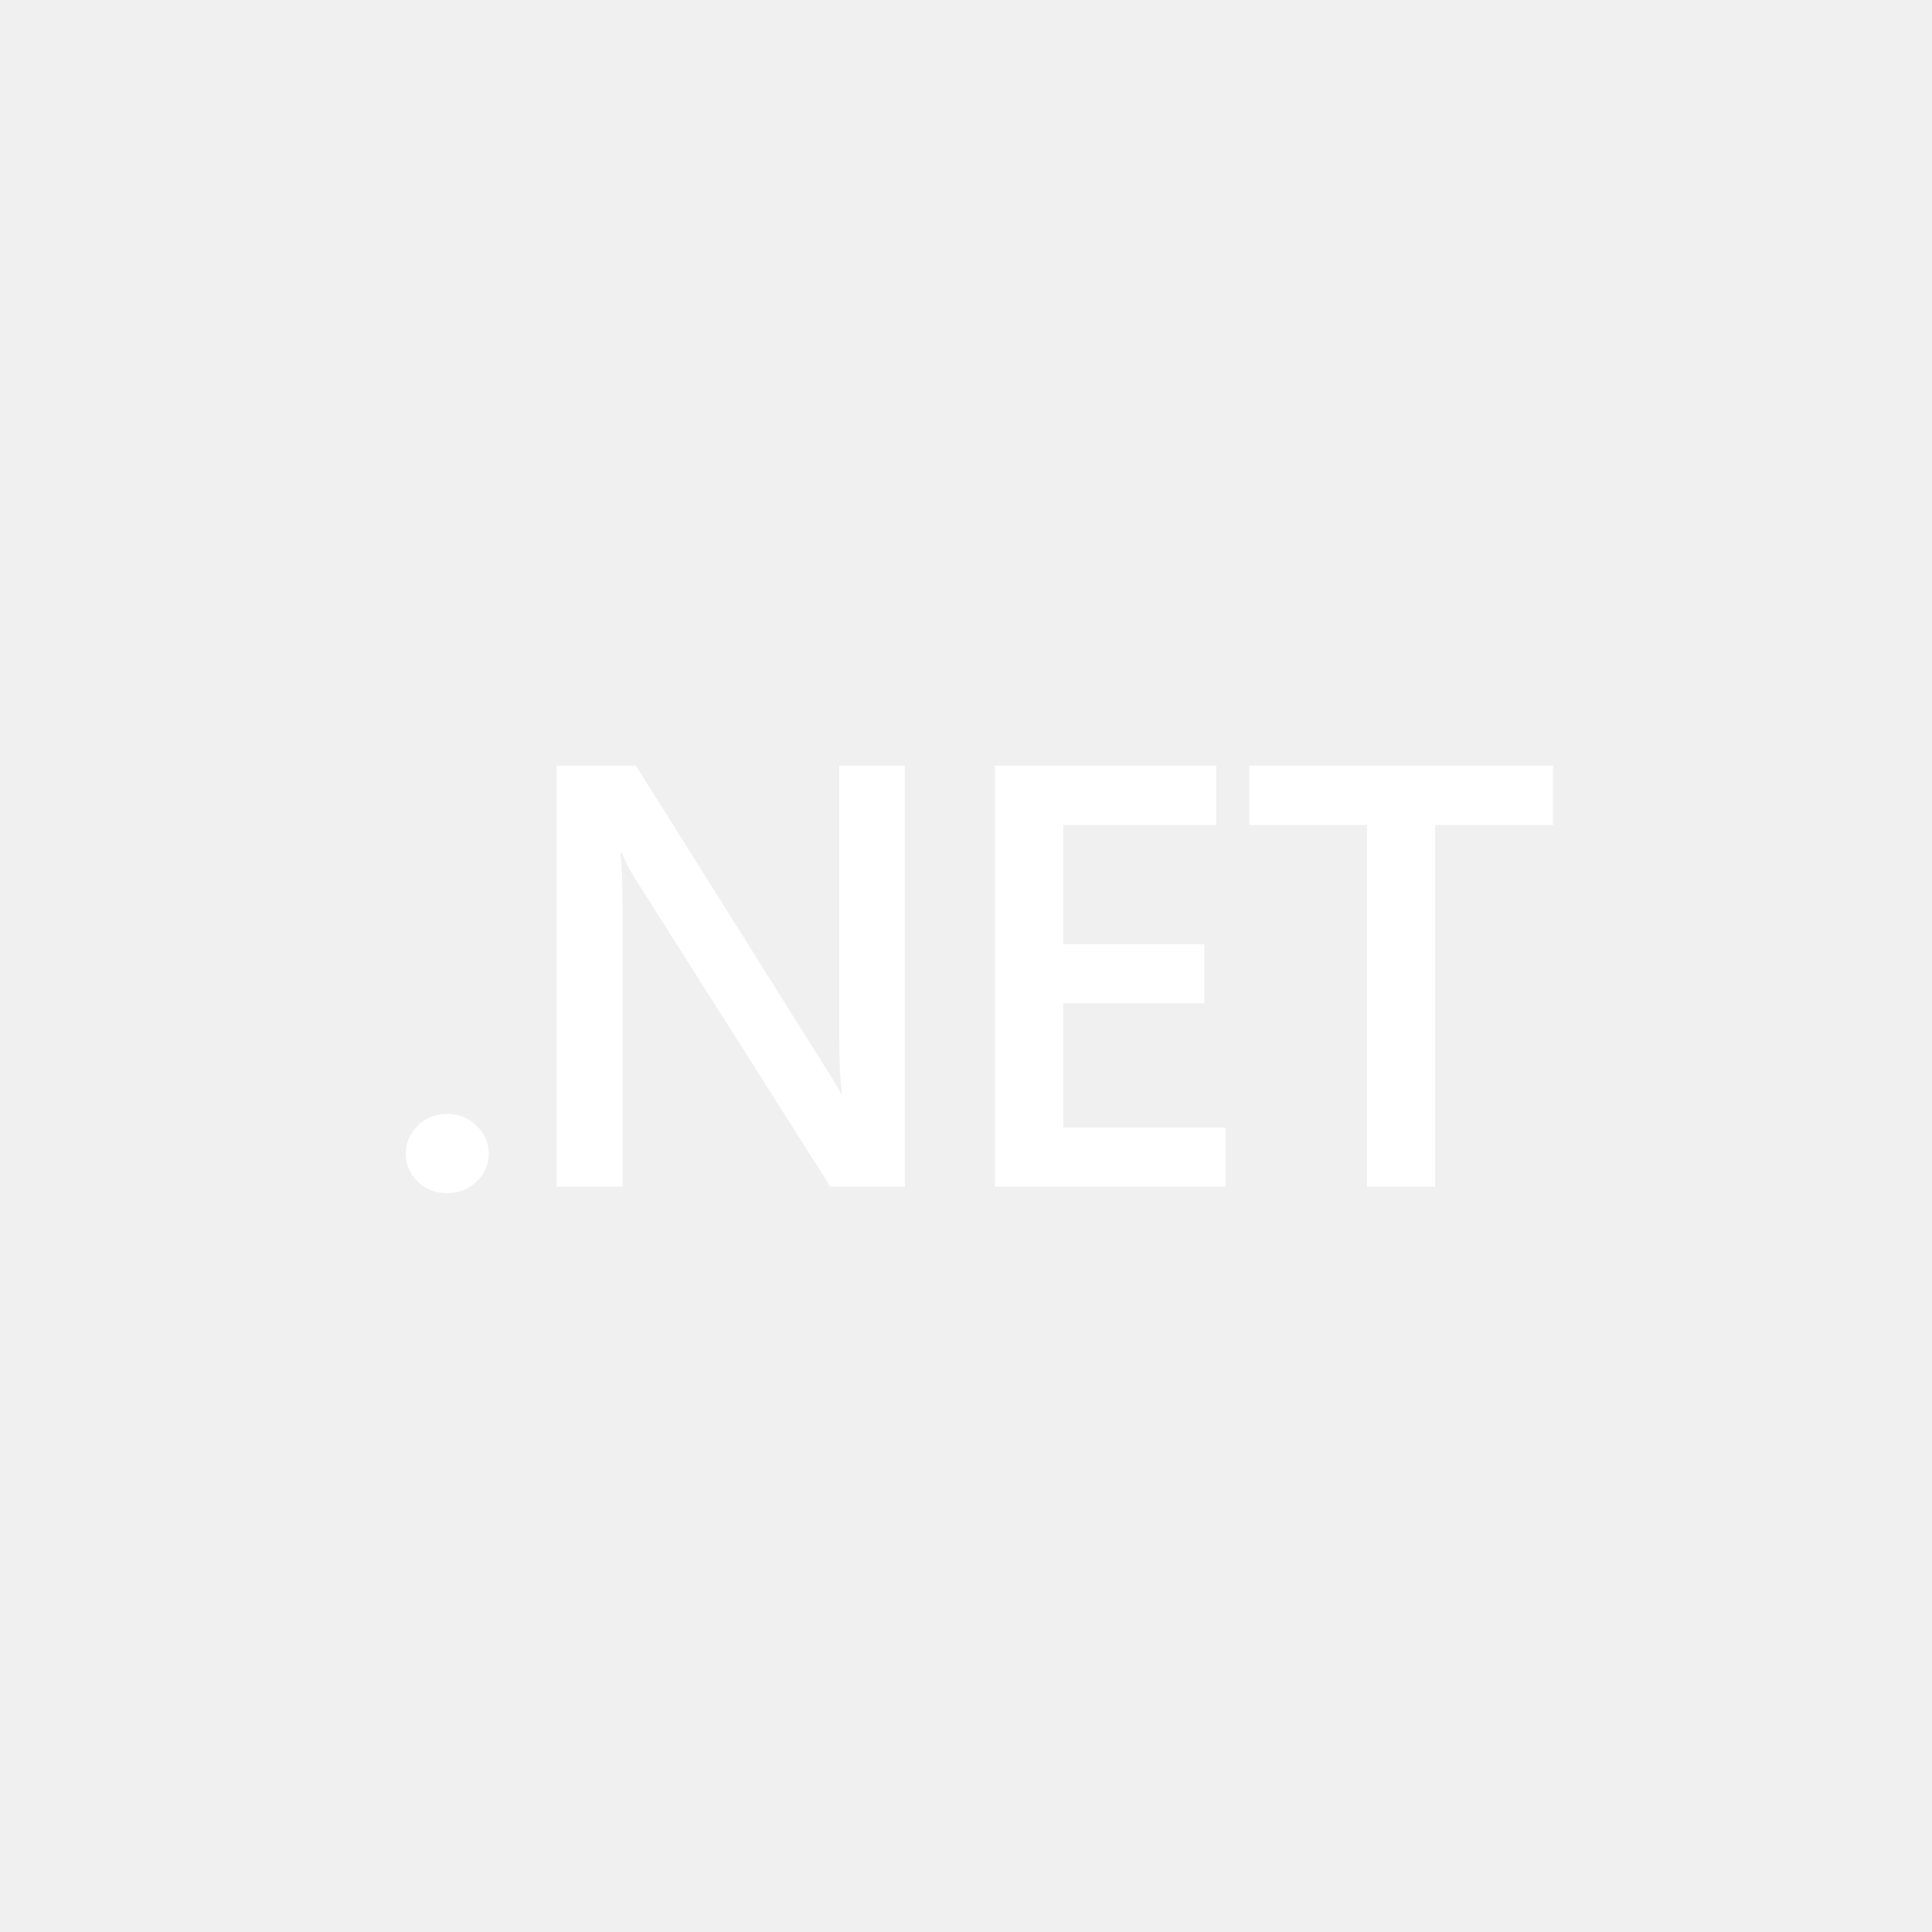
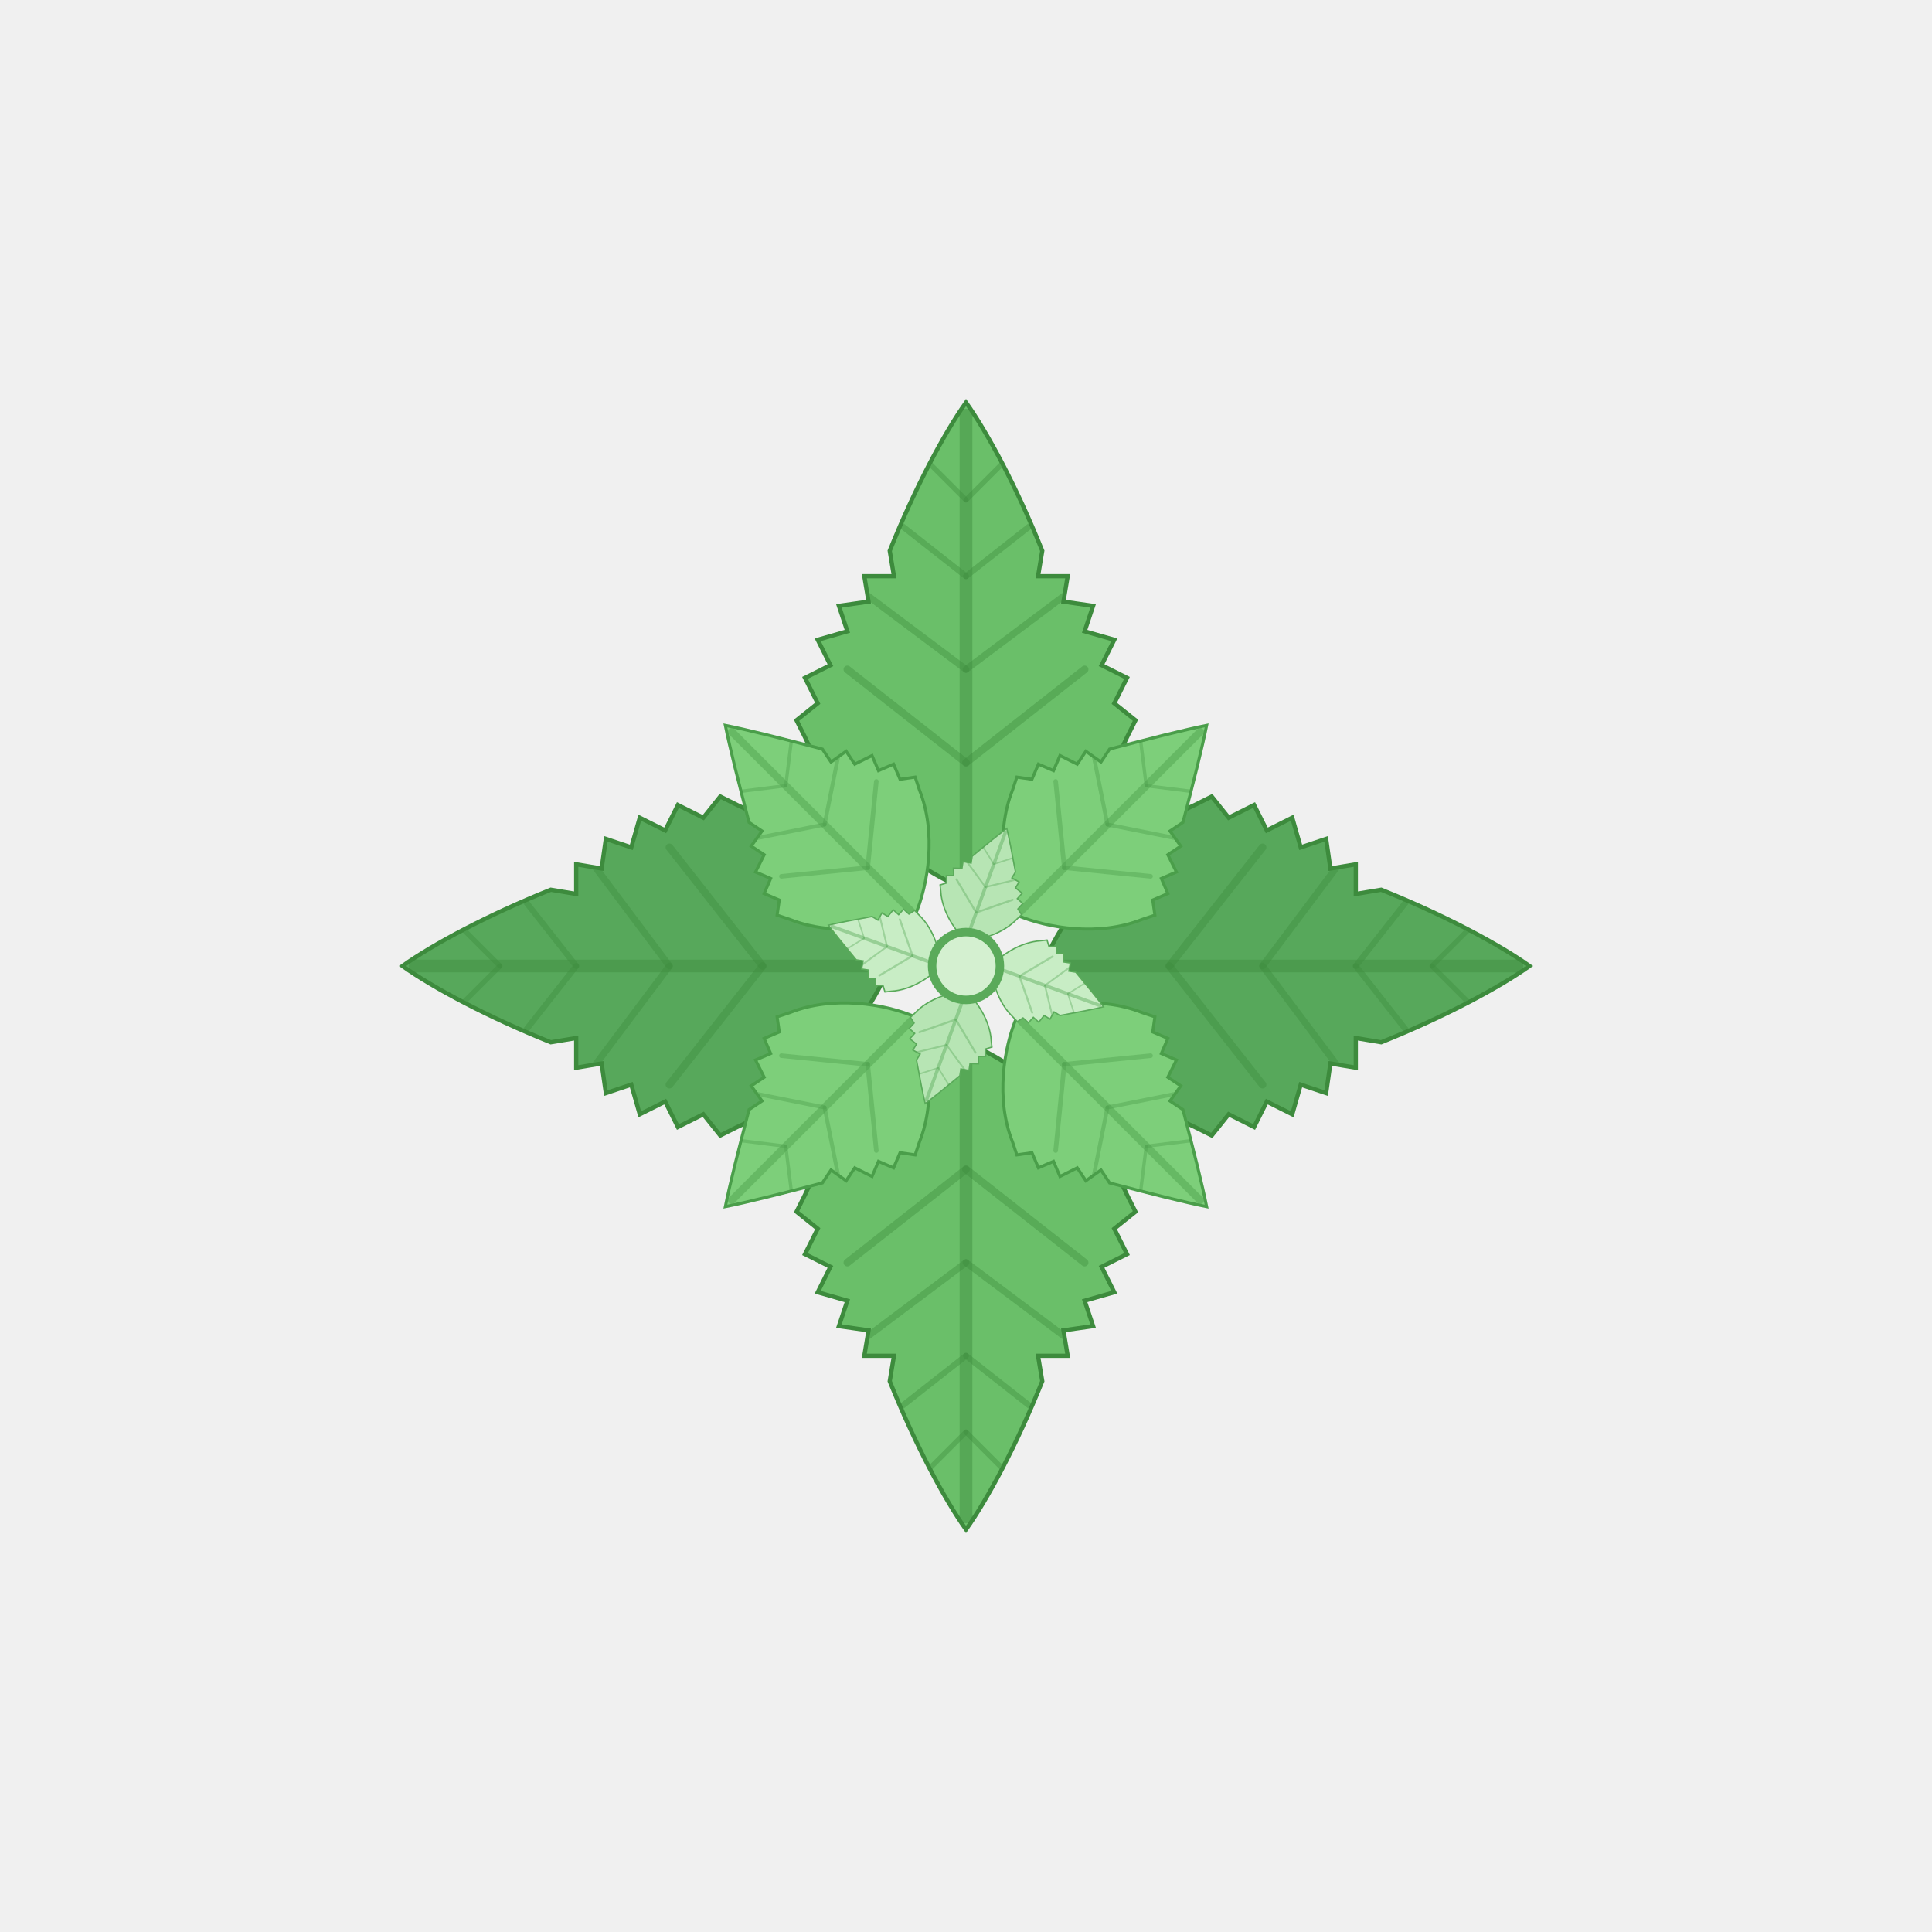
- <svg xmlns="http://www.w3.org/2000/svg" width="456" height="456" viewBox="0 0 456 456" version="1.1" xml:space="preserve" style="fill-rule:evenodd;clip-rule:evenodd;stroke-linejoin:round;stroke-miterlimit:2;">
-   <path d="m 105.5,281.609 c -2.703,0 -5.001,-0.9 -6.893,-2.702 -1.892,-1.848 -2.838,-4.042 -2.838,-6.582 0,-2.587 0.946,-4.804 2.838,-6.652 1.892,-1.848 4.19,-2.772 6.893,-2.772 2.748,0 5.068,0.924 6.96,2.772 1.937,1.848 2.906,4.064 2.906,6.652 0,2.54 -0.968,4.734 -2.906,6.582 -1.892,1.802 -4.212,2.702 -6.96,2.702 z" style="fill:#ffffff;fill-rule:nonzero;stroke-width:0.838" />
-   <path d="M 213.561,280.084 H 195.99 L 149.7,207.054 c -1.171,-1.848 -2.14,-3.765 -2.906,-5.751 h -0.406 c 0.361,2.125 0.541,6.675 0.541,13.65 v 65.132 h -15.543 v -99.36 h 18.719 l 44.737,71.298 c 1.892,2.957 3.109,4.989 3.649,6.098 h 0.27 c -0.45,-2.632 -0.676,-7.09 -0.676,-13.373 v -64.023 h 15.476 z" style="fill:#ffffff;fill-rule:nonzero;stroke-width:0.838" />
-   <path d="m 289.251,280.084 h -54.401 v -99.36 h 52.238 v 13.997 h -36.154 v 28.131 h 33.316 v 13.927 h -33.316 v 29.378 h 38.316 z" style="fill:#ffffff;fill-rule:nonzero;stroke-width:0.838" />
-   <path d="M 366.565,194.721 H 338.722 v 85.363 h -16.084 v -85.363 h -27.775 v -13.997 h 71.701 z" style="fill:#ffffff;fill-rule:nonzero;stroke-width:0.838" />
+ <svg xmlns="http://www.w3.org/2000/svg" width="456" height="456" viewBox="0 0 456 456" version="1.1">
+   <defs>
+     <clipPath id="mintLeafClip">
+       <path d="             M 0,0             C -12,-5  -30,-18  -38,-36             L -40,-40  L -35,-44  L -38,-50  L -32,-53  L -35,-59  L -28,-61             L -30,-67  L -23,-68  L -24,-74  L -17,-74  L -18,-80             C -12,-95  -5,-108  0,-115             C  5,-108  12,-95  18,-80             L  17,-74  L  24,-74  L  23,-68  L  30,-67             L  28,-61  L  35,-59  L  32,-53  L  38,-50             L  35,-44  L  40,-40  L  38,-36             C  30,-18   12,-5    0,0             Z         " />
+     </clipPath>
+     <clipPath id="youngLeafClip">
+       <path d="             M 0,0             C -10,-4  -24,-14  -30,-28             L -32,-32  L -28,-35  L -30,-40  L -25,-42  L -27,-47  L -21,-49             L -22,-54  L -16,-55  L -17,-60             C -10,-72  -4,-82  0,-88             C   4,-82  10,-72  17,-60             L  16,-55  L  22,-54  L  21,-49             L  27,-47  L  25,-42  L  30,-40             L  28,-35  L  32,-32  L  30,-28             C  24,-14   10,-4    0,0             Z         " />
+     </clipPath>
+     <g id="mintLeaf">
+       <path d="             M 0,0             C -12,-5  -30,-18  -38,-36             L -40,-40  L -35,-44  L -38,-50  L -32,-53  L -35,-59  L -28,-61             L -30,-67  L -23,-68  L -24,-74  L -17,-74  L -18,-80             C -12,-95  -5,-108  0,-115             C  5,-108  12,-95  18,-80             L  17,-74  L  24,-74  L  23,-68  L  30,-67             L  28,-61  L  35,-59  L  32,-53  L  38,-50             L  35,-44  L  40,-40  L  38,-36             C  30,-18   12,-5    0,0             Z         " fill="inherit" />
+       <g clip-path="url(#mintLeafClip)">
+         <line x1="0" y1="0" x2="0" y2="-112" stroke-width="3" stroke-linecap="round" stroke="inherit" opacity="0.45" />
+         <line x1="0" y1="-30" x2="-28" y2="-52" stroke-width="1.8" stroke-linecap="round" stroke="inherit" opacity="0.4" />
+         <line x1="0" y1="-30" x2=" 28" y2="-52" stroke-width="1.8" stroke-linecap="round" stroke="inherit" opacity="0.4" />
+         <line x1="0" y1="-52" x2="-32" y2="-76" stroke-width="1.6" stroke-linecap="round" stroke="inherit" opacity="0.4" />
+         <line x1="0" y1="-52" x2=" 32" y2="-76" stroke-width="1.6" stroke-linecap="round" stroke="inherit" opacity="0.4" />
+         <line x1="0" y1="-74" x2="-28" y2="-96" stroke-width="1.4" stroke-linecap="round" stroke="inherit" opacity="0.4" />
+         <line x1="0" y1="-74" x2=" 28" y2="-96" stroke-width="1.4" stroke-linecap="round" stroke="inherit" opacity="0.4" />
+         <line x1="0" y1="-92" x2="-16" y2="-108" stroke-width="1.2" stroke-linecap="round" stroke="inherit" opacity="0.4" />
+         <line x1="0" y1="-92" x2=" 16" y2="-108" stroke-width="1.2" stroke-linecap="round" stroke="inherit" opacity="0.4" />
+       </g>
+     </g>
+     <g id="youngLeaf">
+       <path d="             M 0,0             C -10,-4  -24,-14  -30,-28             L -32,-32  L -28,-35  L -30,-40  L -25,-42  L -27,-47  L -21,-49             L -22,-54  L -16,-55  L -17,-60             C -10,-72  -4,-82  0,-88             C   4,-82  10,-72  17,-60             L  16,-55  L  22,-54  L  21,-49             L  27,-47  L  25,-42  L  30,-40             L  28,-35  L  32,-32  L  30,-28             C  24,-14   10,-4    0,0             Z         " fill="inherit" />
+       <g clip-path="url(#youngLeafClip)">
+         <line x1="0" y1="0" x2="0" y2="-85" stroke-width="2.5" stroke-linecap="round" stroke="inherit" opacity="0.45" />
+         <line x1="0" y1="-22" x2="-22" y2="-40" stroke-width="1.5" stroke-linecap="round" stroke="inherit" opacity="0.4" />
+         <line x1="0" y1="-22" x2=" 22" y2="-40" stroke-width="1.5" stroke-linecap="round" stroke="inherit" opacity="0.4" />
+         <line x1="0" y1="-42" x2="-24" y2="-58" stroke-width="1.3" stroke-linecap="round" stroke="inherit" opacity="0.4" />
+         <line x1="0" y1="-42" x2=" 24" y2="-58" stroke-width="1.3" stroke-linecap="round" stroke="inherit" opacity="0.4" />
+         <line x1="0" y1="-60" x2="-18" y2="-74" stroke-width="1.1" stroke-linecap="round" stroke="inherit" opacity="0.4" />
+         <line x1="0" y1="-60" x2=" 18" y2="-74" stroke-width="1.1" stroke-linecap="round" stroke="inherit" opacity="0.4" />
+       </g>
+     </g>
+   </defs>
+   <g transform="translate(228,210) rotate(0)" fill="#6abf69" stroke="#3d8b3d">
+     <use href="#mintLeaf" />
+   </g>
+   <g transform="translate(228,246) rotate(180)" fill="#6abf69" stroke="#3d8b3d">
+     <use href="#mintLeaf" />
+   </g>
+   <g transform="translate(210,228) rotate(270)" fill="#57a85b" stroke="#3d8b3d">
+     <use href="#mintLeaf" />
+   </g>
+   <g transform="translate(246,228) rotate(90)" fill="#57a85b" stroke="#3d8b3d">
+     <use href="#mintLeaf" />
+   </g>
+   <g transform="translate(216,216) rotate(315) scale(0.72)" fill="#7dcf7a" stroke="#4a9e4a">
+     <use href="#youngLeaf" />
+   </g>
+   <g transform="translate(240,240) rotate(135) scale(0.72)" fill="#7dcf7a" stroke="#4a9e4a">
+     <use href="#youngLeaf" />
+   </g>
+   <g transform="translate(240,216) rotate(45)  scale(0.72)" fill="#7dcf7a" stroke="#4a9e4a">
+     <use href="#youngLeaf" />
+   </g>
+   <g transform="translate(216,240) rotate(225) scale(0.72)" fill="#7dcf7a" stroke="#4a9e4a">
+     <use href="#youngLeaf" />
+   </g>
+   <g transform="translate(228,222) rotate(20)  scale(0.32)" fill="#b7e5b4" stroke="#5aaa5a">
+     <use href="#youngLeaf" />
+   </g>
+   <g transform="translate(228,234) rotate(200) scale(0.32)" fill="#b7e5b4" stroke="#5aaa5a">
+     <use href="#youngLeaf" />
+   </g>
+   <g transform="translate(222,228) rotate(290) scale(0.32)" fill="#c8edC5" stroke="#5aaa5a">
+     <use href="#youngLeaf" />
+   </g>
+   <g transform="translate(234,228) rotate(110) scale(0.32)" fill="#c8edC5" stroke="#5aaa5a">
+     <use href="#youngLeaf" />
+   </g>
+   <circle cx="228" cy="228" r="8" fill="#d4f0d0" stroke="#5aaa5a" stroke-width="2" />
</svg>
